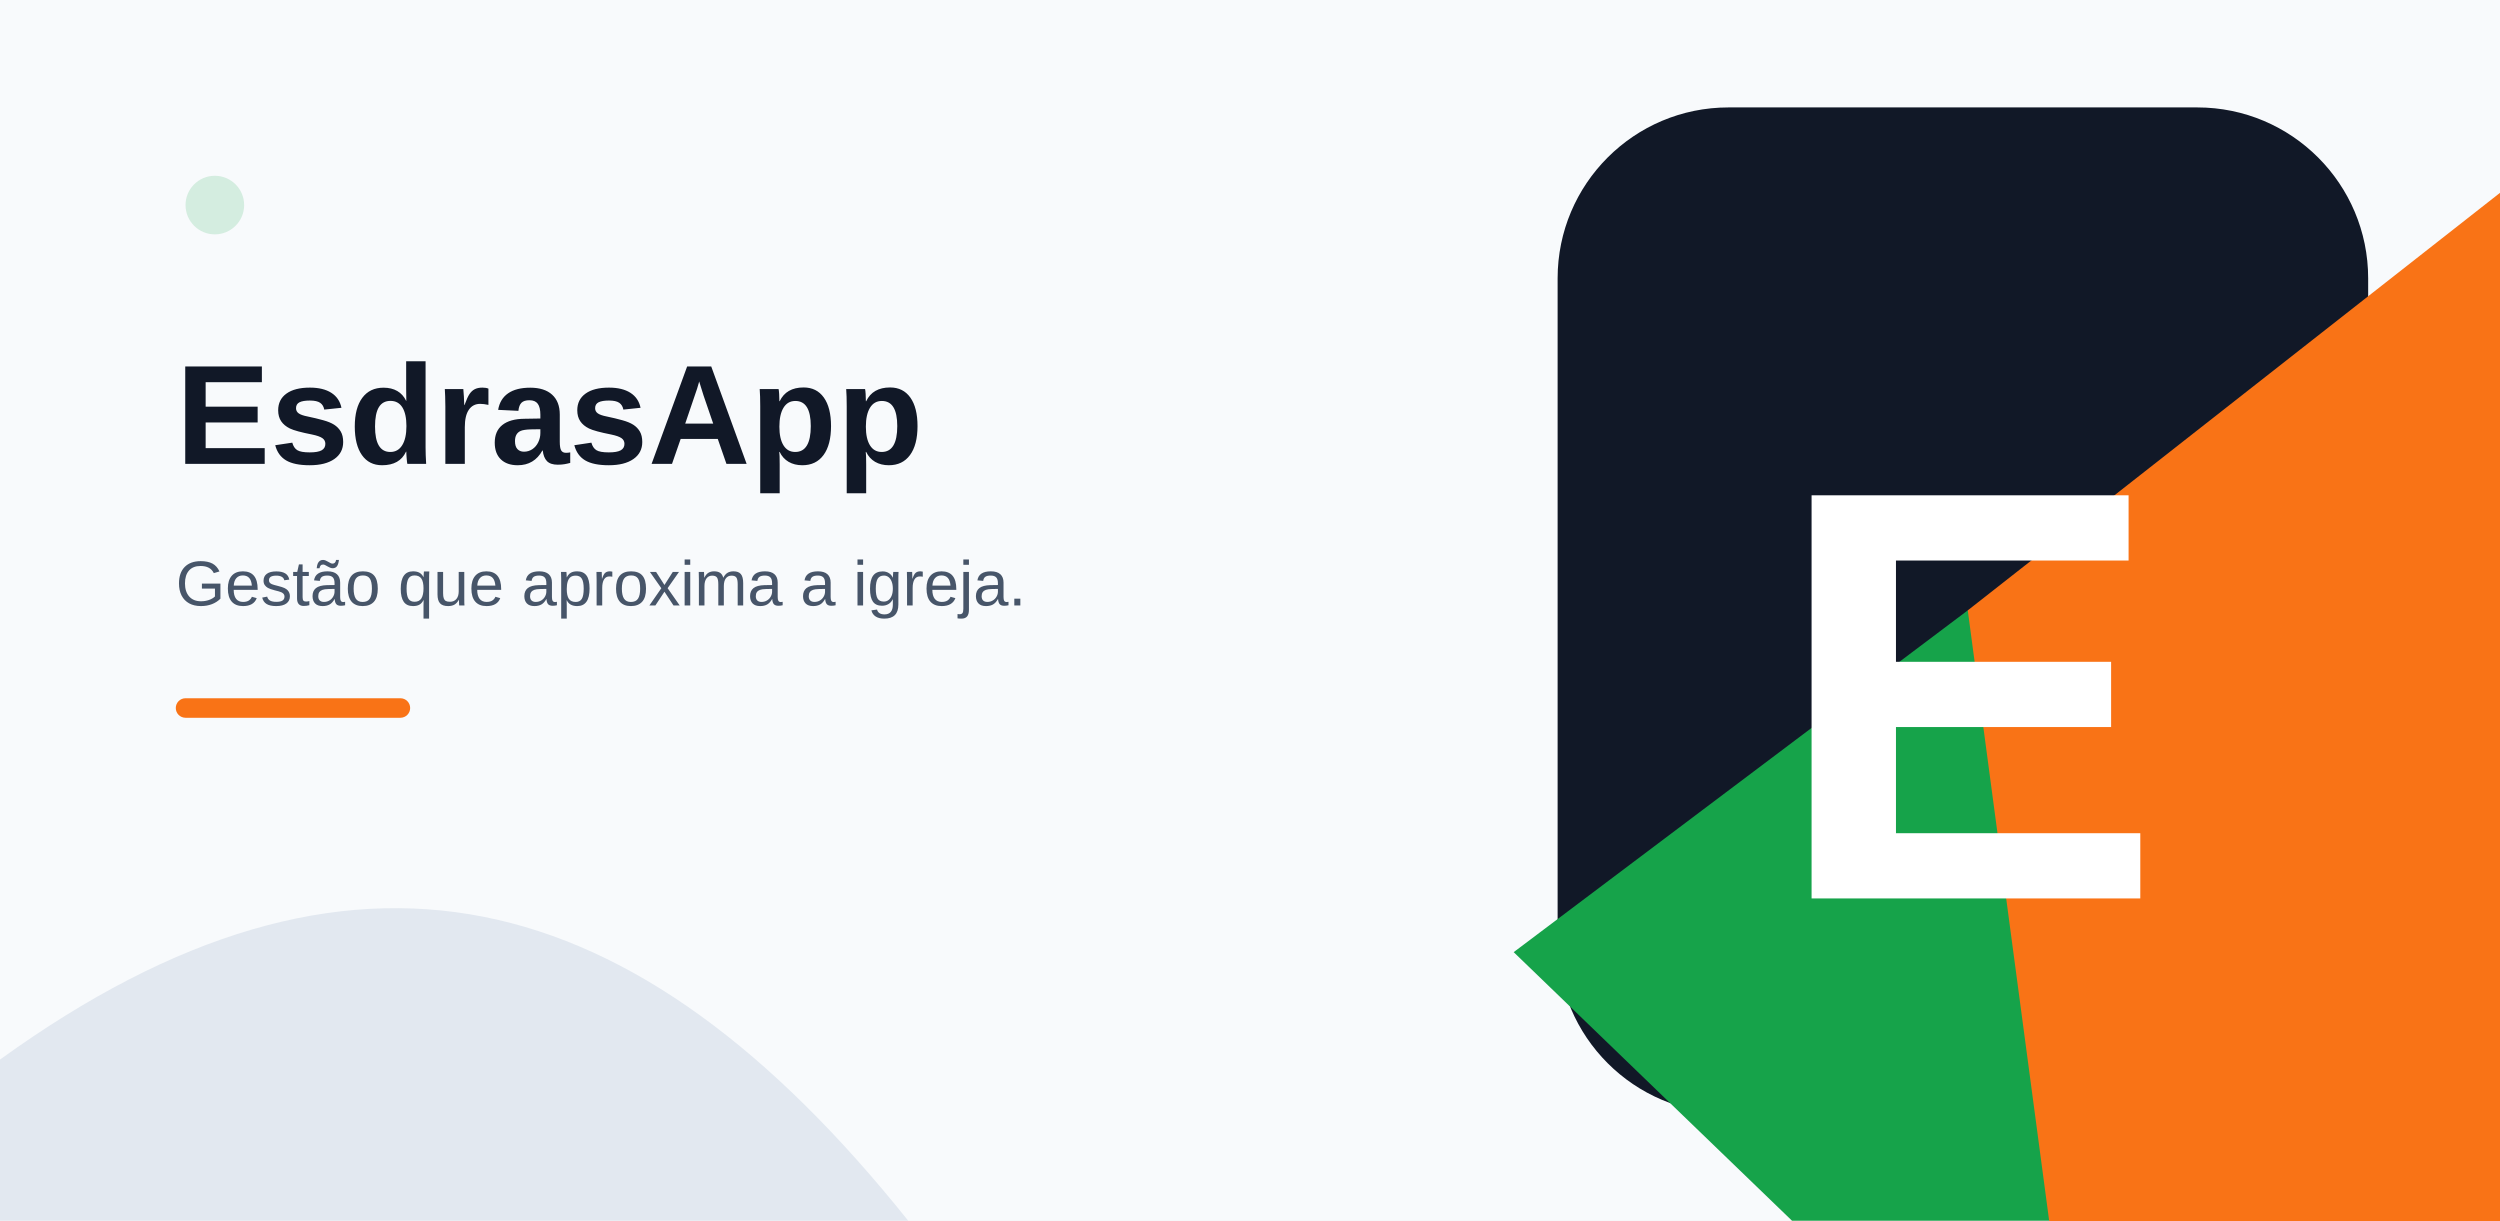
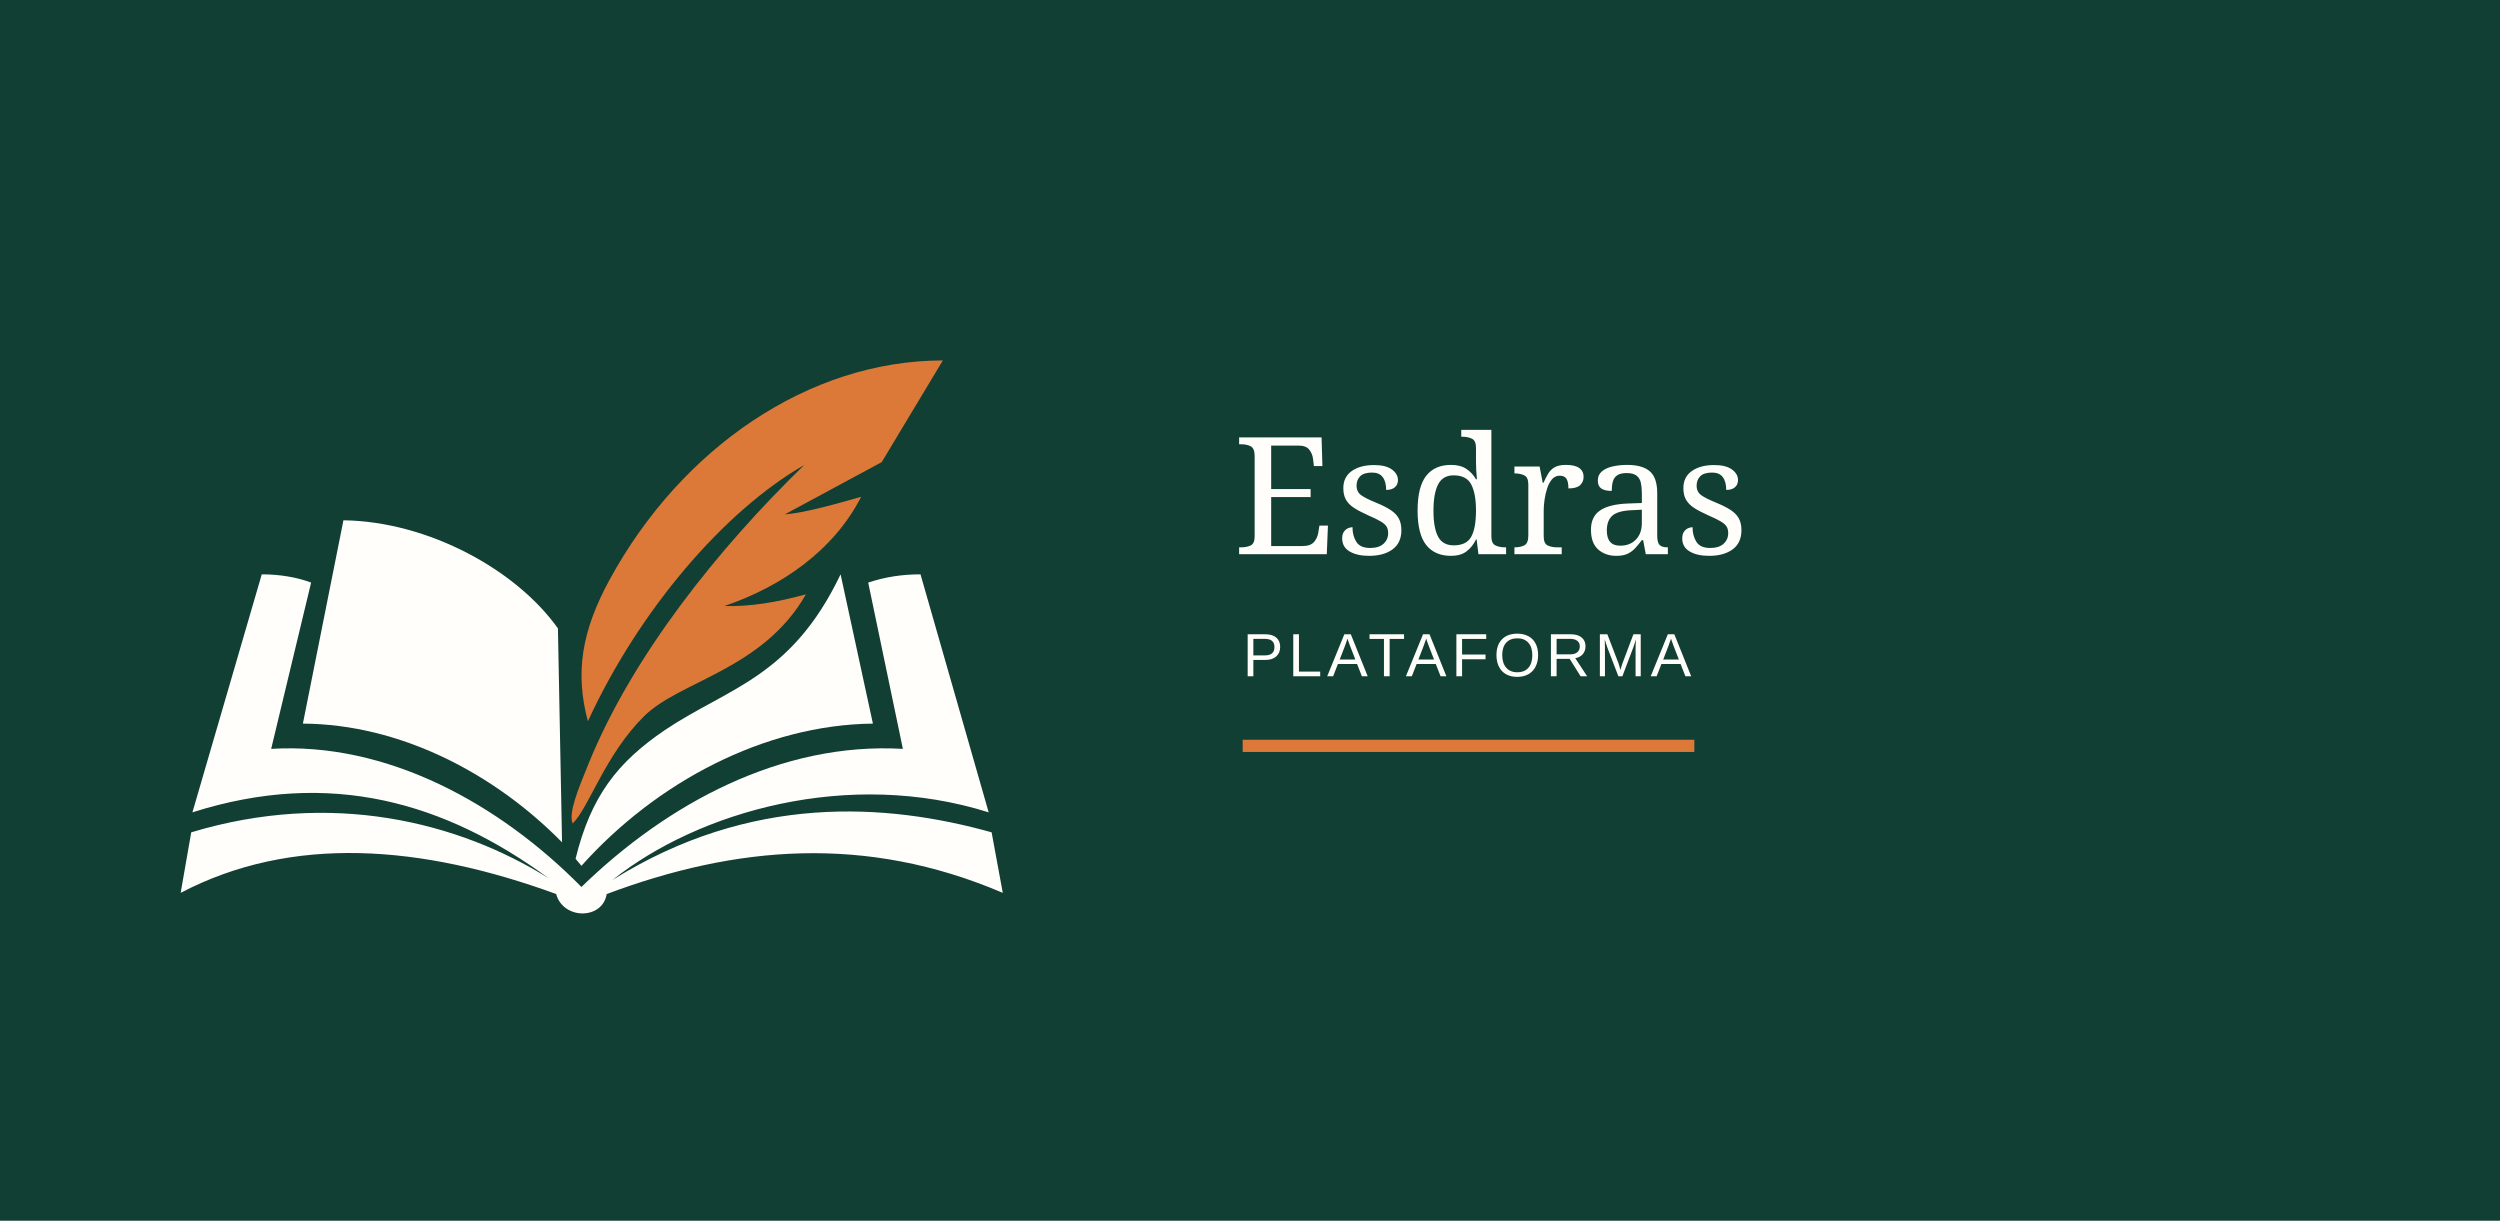
- <svg xmlns="http://www.w3.org/2000/svg" width="1024" height="500" viewBox="0 0 1024 500" fill="none">
-   <rect width="1024" height="500" fill="#F8FAFC" />
-   <circle cx="88" cy="84" r="12" fill="#16A34A" opacity=".16" />
-   <circle cx="140" cy="420" r="18" fill="#F97316" opacity=".14" />
-   <path d="M0 434C144 330 260 360 372 500H0V434Z" fill="#E2E8F0" />
-   <rect x="638" y="44" width="332" height="412" rx="70" fill="#111827" />
-   <path d="M806 250L1014 500H734L620 390Z" fill="#16A34A" />
-   <path d="M806 250L1038 68L1052 500L842 520Z" fill="#F97316" />
-   <text x="806" y="368" text-anchor="middle" fill="white" font-family="Arial, Helvetica, sans-serif" font-size="240" font-weight="900">E</text>
-   <text x="72" y="190" fill="#111827" font-family="Arial, Helvetica, sans-serif" font-size="58" font-weight="800">EsdrasApp</text>
-   <text x="72" y="248" fill="#475569" font-family="Arial, Helvetica, sans-serif" font-size="26">Gestão que aproxima a igreja.</text>
-   <rect x="72" y="286" width="96" height="8" rx="4" fill="#F97316" />
+ <svg xmlns="http://www.w3.org/2000/svg" width="1024" height="500" viewBox="0 0 1024 500">
+   <rect width="1024" height="500" fill="#123f34" />
+   <g transform="translate(30 70) scale(.83)">
+     <g transform="translate(33 86) scale(.29)">
+       <path fill="#fffefa" d="M346 298C490 300 640 382 711 482L718 846C603 729 443 645 277 644Z" />
+       <path fill="#dc7938" d="M1366 26C1138 26 921 175 799 399C751 487 740 558 762 640C849 451 994 282 1130 204C984 346 839 527 764 710C744 759 729 796 736 814C764 787 791 697 858 631C919 571 1060 552 1133 424C1082 438 1038 445 994 444C1091 411 1180 350 1227 258C1188 269 1134 285 1097 288L1262 199Z" />
+       <path fill="#fffefa" d="M1192 390L1247 644C1062 646 878 744 751 886L741 874C767 768 812 710 893 655C1000 583 1108 566 1192 390Z" />
+       <path fill="#fffefa" d="M207 390C238 390 267 395 291 404L223 687C420 675 611 780 751 922C897 780 1091 675 1298 687L1239 404C1269 394 1298 390 1328 390L1444 795C1206 720 951 793 804 910C1039 763 1270 779 1449 829L1468 932C1234 832 1013 852 794 934C787 978 720 978 708 934C478 850 258 833 69 932L87 829C326 757 541 811 695 907C520 779 325 720 89 795Z" />
+     </g>
+   </g>
+   <text x="505" y="227" fill="#fffefa" font-family="Georgia,serif" font-size="67">Esdras</text>
+   <text x="509" y="277" fill="#fffefa" font-family="Arial,sans-serif" font-size="25" letter-spacing="2">PLATAFORMA</text>
+   <rect x="509" y="303" width="185" height="5" fill="#dc7938" />
</svg>
